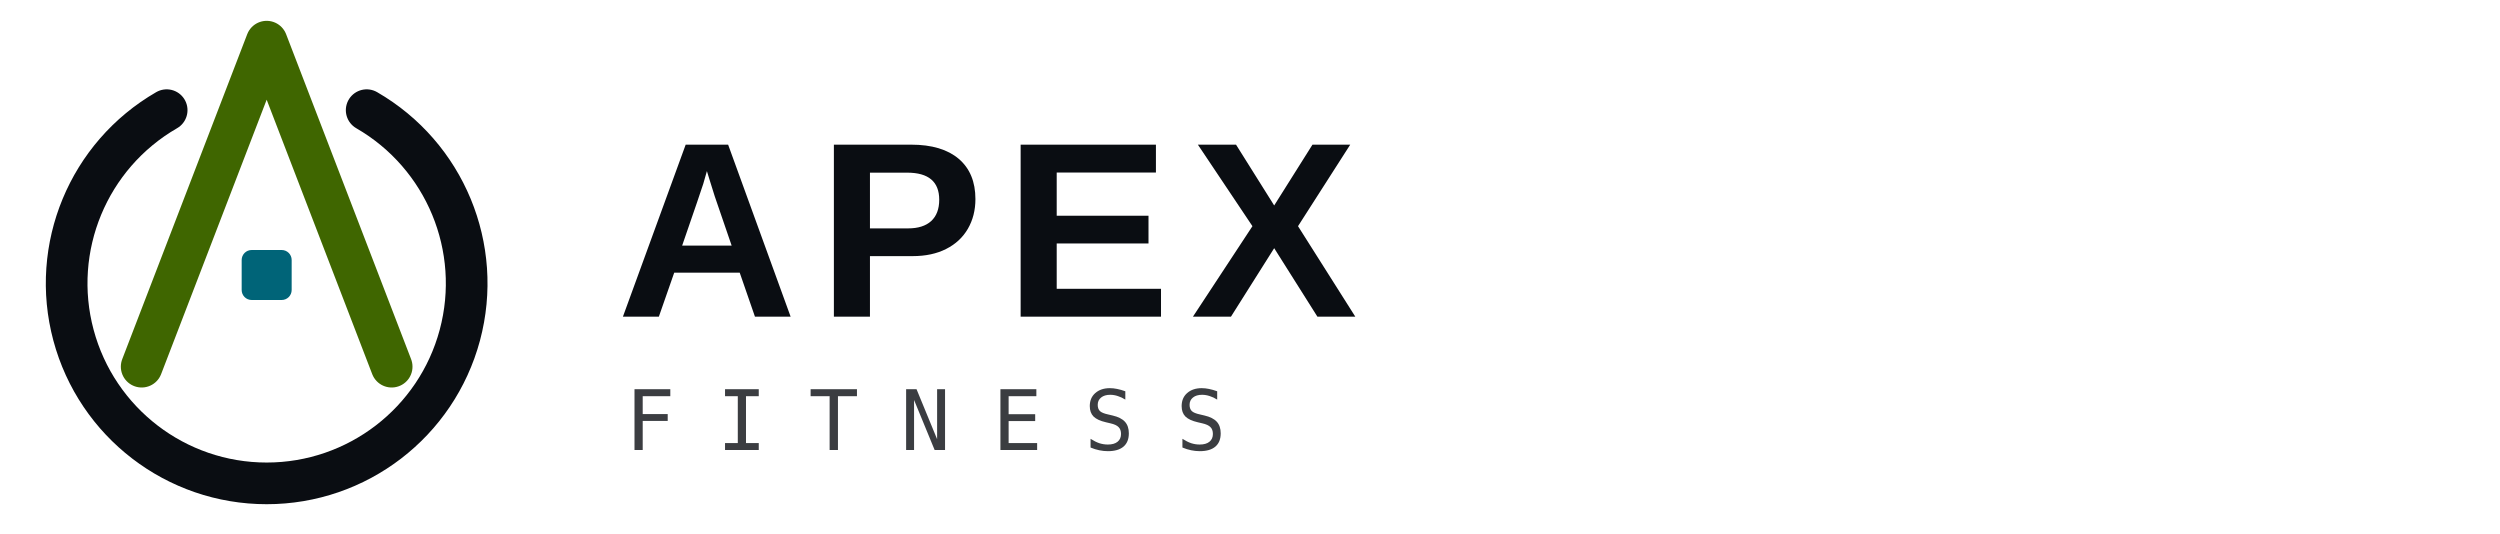
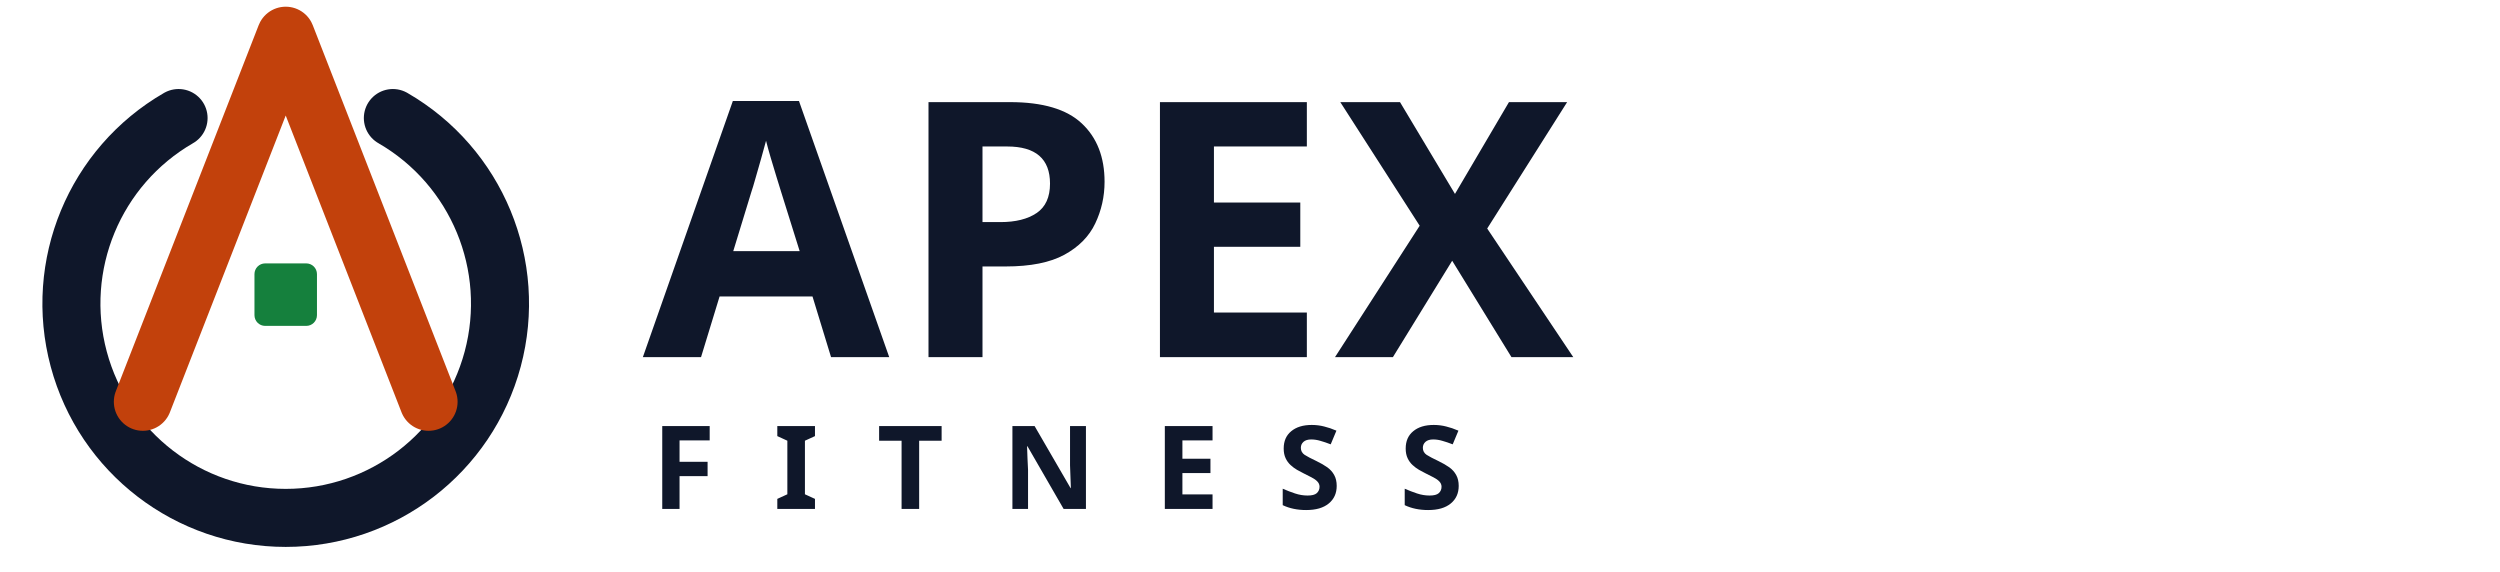
- <svg xmlns="http://www.w3.org/2000/svg" viewBox="0 0 300 64" width="600" height="128">
-   <path d="M44 13.22 A24 24 0 1 1 20 13.22" fill="none" stroke="#0A0D12" stroke-width="5" stroke-linecap="round" />
-   <path d="M17 44 L32 5 L47 44" fill="none" stroke="#3F6600" stroke-width="5" stroke-linecap="round" stroke-linejoin="round" />
-   <rect x="29" y="30" width="6" height="6" rx="1.2" fill="#006478" />
-   <text x="74" y="38" font-family="'Space Grotesk', Arial, sans-serif" font-weight="700" font-size="30" letter-spacing="2.4" fill="#0A0D12">APEX</text>
-   <text x="75" y="54" font-family="'JetBrains Mono', monospace" font-size="10" letter-spacing="5" fill="#0A0D12" opacity=".8">FITNESS</text>
+ <svg xmlns="http://www.w3.org/2000/svg" viewBox="0 0 280 64" width="560" height="128">
+   <path d="M44 13.22 A24 24 0 1 1 20 13.22" fill="none" stroke="#0F172A" stroke-width="6.5" stroke-linecap="round" />
+   <path d="M16 45 L32 4 L48 45" fill="none" stroke="#C2410C" stroke-width="6.5" stroke-linecap="round" stroke-linejoin="round" />
+   <rect x="28.5" y="29.5" width="7" height="7" rx="1.2" fill="#15803D" />
+   <text x="72" y="40" font-family="'Barlow Condensed', 'Arial Narrow', sans-serif" font-weight="800" font-size="40" letter-spacing="0.8" fill="#0F172A">APEX</text>
+   <text x="73" y="57" font-family="'Barlow Condensed', 'Arial Narrow', sans-serif" font-weight="600" font-size="13" letter-spacing="6.5" fill="#0F172A">FITNESS</text>
</svg>
